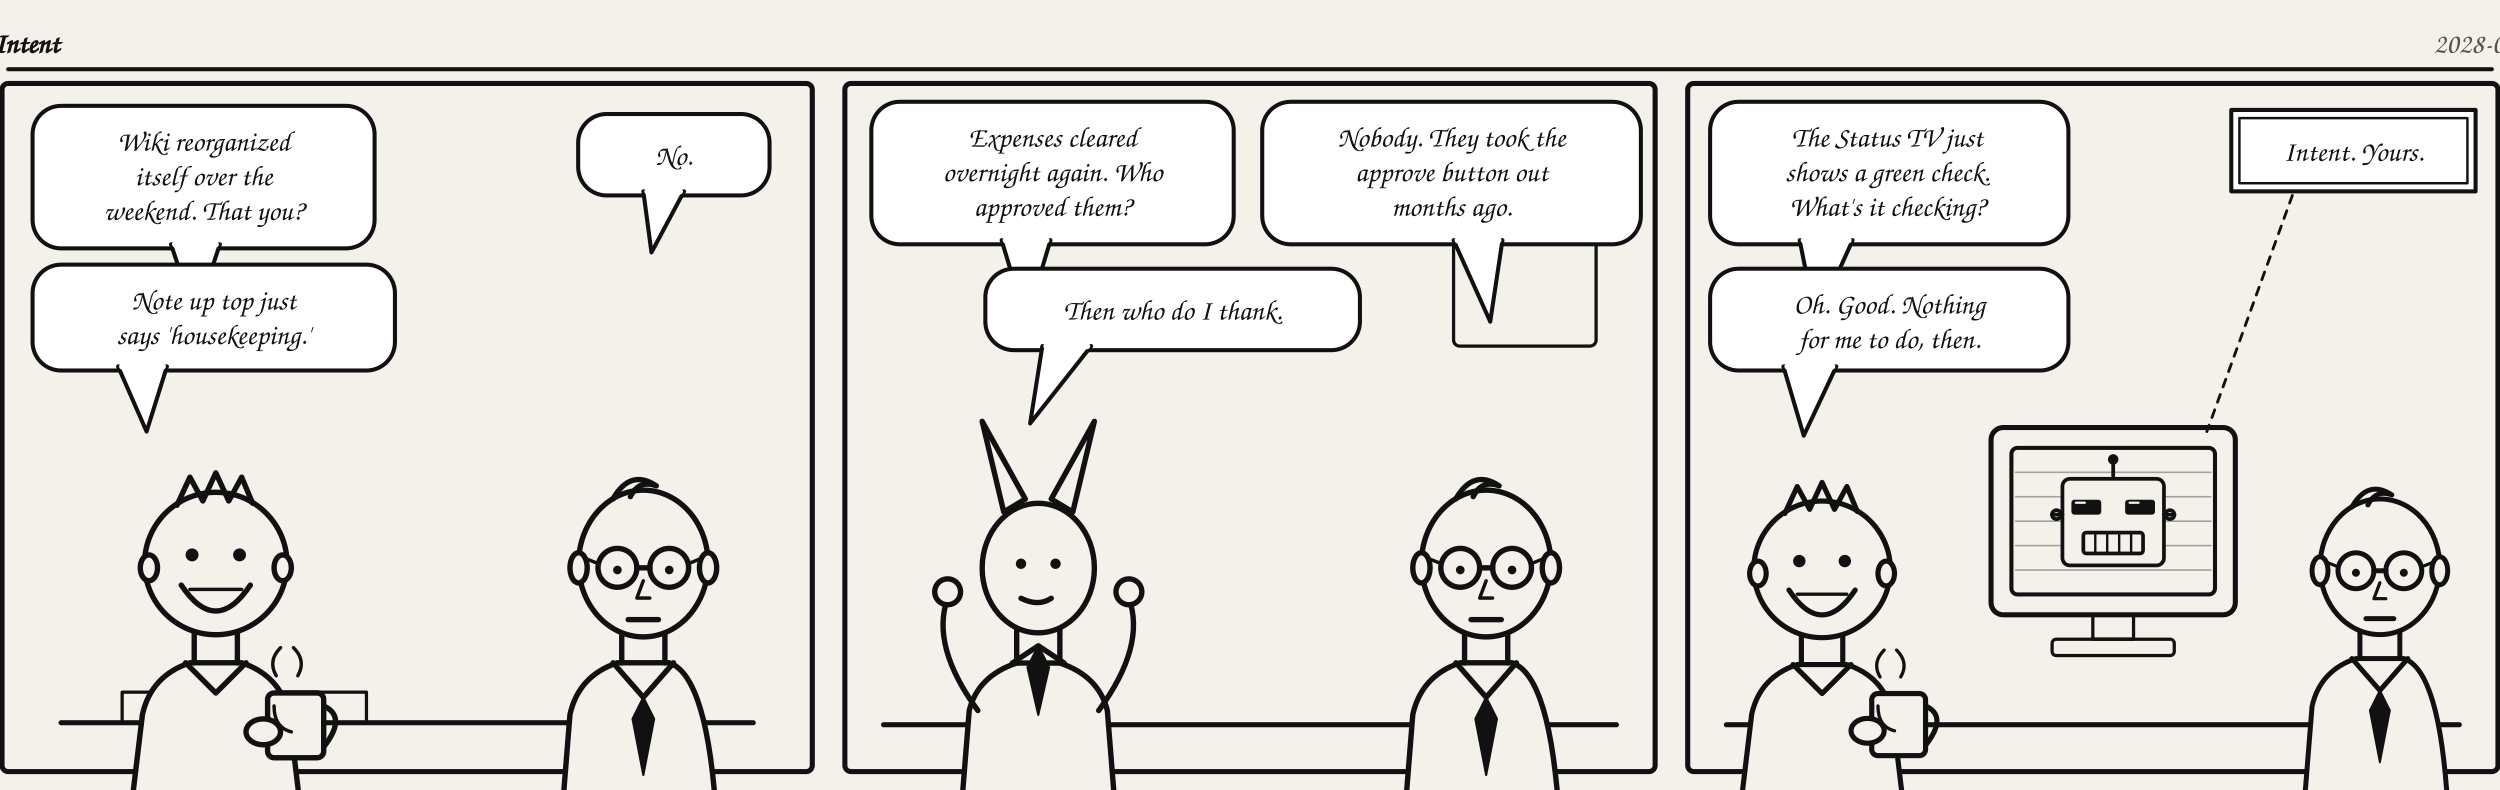
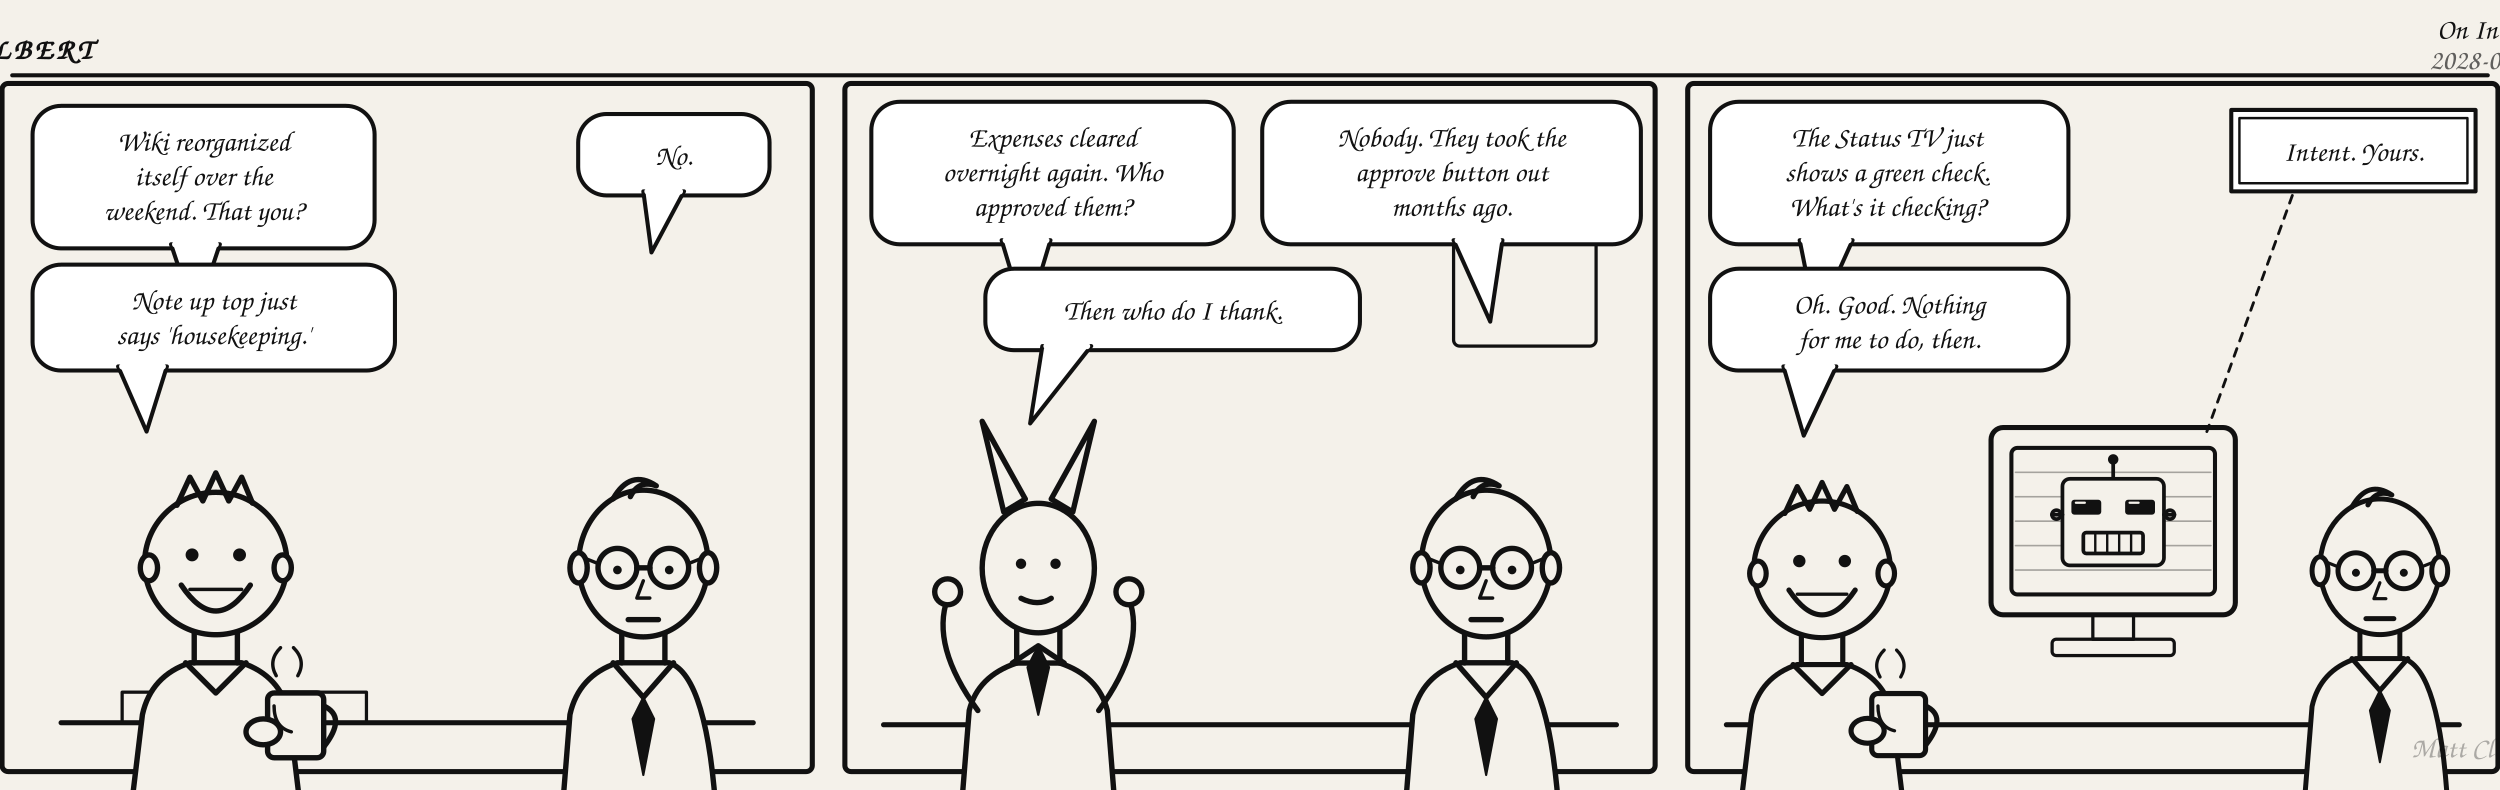
<svg xmlns="http://www.w3.org/2000/svg" viewBox="0 0 1228 388" width="1228" height="388" font-family="Georgia,serif">
  <rect width="1228" height="388" fill="#f4f1ea" />
-   <text x="4" y="26" font-family="Georgia,serif" font-weight="bold" font-size="22" fill="#111">On Intent</text>
-   <text x="1224" y="26" text-anchor="end" font-family="'Courier New',monospace" font-size="14" fill="#111" opacity="0.7">2028-05-15</text>
-   <line x1="4" y1="34" x2="1224" y2="34" stroke="#111" stroke-width="2" />
+   <text x="6" y="29" font-family="Georgia,serif" font-weight="bold" font-size="27" letter-spacing="2" fill="#111">DAILBERT</text>
+   <text x="1222" y="19" text-anchor="end" font-family="Georgia,serif" font-style="italic" font-size="16" fill="#111">On Intent</text>
+   <text x="1222" y="34" text-anchor="end" font-family="'Courier New',monospace" font-size="12" fill="#111" opacity="0.65">2028-05-15</text>
+   <line x1="6" y1="37" x2="1222" y2="37" stroke="#111" stroke-width="2" />
  <g transform="translate(0,40)">
    <defs>
      <style>
path,ellipse,circle,rect,line,polygon,polyline{stroke-linejoin:round;stroke-linecap:round}
text{font-family:'Comic Sans MS','Segoe Print',cursive;font-size:14px;fill:#111;text-anchor:middle}
.ink{fill:none;stroke:#111;stroke-width:2.5}
.thin{fill:none;stroke:#111;stroke-width:1.6}
.paper{fill:#f4f1ea;stroke:#111;stroke-width:2.5}
.bln{fill:#fff;stroke:#111;stroke-width:2}
</style>
      <symbol id="dailbert" viewBox="0 0 120 200">
        <path d="M22,200 L26,150 Q30,132 48,126 L72,126 Q90,132 94,200 Z" class="paper" />
        <line x1="50" y1="110" x2="50" y2="126" class="ink" />
        <line x1="70" y1="110" x2="70" y2="126" class="ink" />
        <path d="M46,126 L60,142 L74,126" class="ink" />
        <path d="M60,142 L55,152 L60,178 L65,152 Z" fill="#111" stroke="#111" stroke-width="1" />
        <ellipse cx="60" cy="80" rx="30" ry="34" class="paper" />
        <path d="M46,50 q8,-14 20,-6 q-8,-3 -12,5" class="ink" />
        <ellipse cx="30" cy="82" rx="4" ry="7" class="paper" />
        <ellipse cx="90" cy="82" rx="4" ry="7" class="paper" />
        <circle cx="48" cy="82" r="9" class="ink" />
        <circle cx="72" cy="82" r="9" class="ink" />
        <line x1="57" y1="82" x2="63" y2="82" class="ink" />
        <line x1="39" y1="80" x2="34" y2="78" class="thin" />
        <line x1="81" y1="80" x2="86" y2="78" class="thin" />
        <circle cx="48" cy="83" r="2" fill="#111" />
        <circle cx="72" cy="83" r="2" fill="#111" />
        <path d="M60,88 l-3,8 l6,0" class="thin" />
        <line x1="53" y1="106" x2="67" y2="106" class="ink" />
      </symbol>
      <symbol id="doug" viewBox="0 0 120 200">
        <path d="M20,200 L26,150 Q30,132 48,126 L72,126 Q90,132 94,150 L100,200 Z" class="paper" />
        <line x1="50" y1="110" x2="50" y2="126" class="ink" />
        <line x1="70" y1="110" x2="70" y2="126" class="ink" />
        <path d="M46,126 L60,140 L74,126" class="ink" />
        <circle cx="60" cy="80" r="33" class="paper" />
        <path d="M42,53 l6,-13 l6,11 l6,-13 l6,13 l6,-11 l5,12" class="ink" />
        <ellipse cx="29" cy="82" rx="4" ry="6" class="paper" />
        <ellipse cx="91" cy="82" rx="4" ry="6" class="paper" />
        <circle cx="49" cy="76" r="3" fill="#111" />
        <circle cx="71" cy="76" r="3" fill="#111" />
        <path d="M44,90 Q60,114 76,90" class="ink" />
        <path d="M48,92 H72" class="thin" />
        <path d="M88,132 q-4,-7 2,-13" class="thin" />
        <path d="M98,132 q4,-7 -2,-13" class="thin" />
        <rect x="84" y="140" width="26" height="30" rx="3" class="paper" />
        <path d="M110,146 q11,5 0,19" class="ink" />
        <path d="M87,146 q0,10 8,12" class="thin" />
        <ellipse cx="82" cy="158" rx="8" ry="6" class="paper" />
      </symbol>
      <symbol id="boss" viewBox="0 0 120 200">
        <path d="M24,200 L28,150 Q32,134 50,128 L70,128 Q88,134 92,150 L96,200 Z" class="paper" />
        <path d="M32,150 Q10,120 18,98" class="ink" />
        <path d="M88,150 Q110,120 102,98" class="ink" />
        <circle cx="18" cy="95" r="6" class="paper" />
        <circle cx="102" cy="95" r="6" class="paper" />
        <line x1="50" y1="112" x2="50" y2="128" class="ink" />
        <line x1="70" y1="112" x2="70" y2="128" class="ink" />
        <path d="M48,128 L60,120 L72,128" class="ink" />
        <path d="M60,120 L55,130 L60,152 L65,130 Z" fill="#111" stroke="#111" stroke-width="1" />
        <ellipse cx="60" cy="84" rx="26" ry="30" class="paper" />
        <path d="M44,58 L34,16 L54,52 Z" class="paper" />
        <path d="M76,58 L86,16 L66,52 Z" class="paper" />
        <circle cx="52" cy="82" r="2.4" fill="#111" />
        <circle cx="68" cy="82" r="2.4" fill="#111" />
        <path d="M52,98 q8,4 14,0" class="ink" />
      </symbol>
      <symbol id="clanker" viewBox="0 0 100 90">
        <line x1="50" y1="6" x2="50" y2="18" class="ink" />
        <circle cx="50" cy="5" r="3.5" fill="#111" />
        <rect x="16" y="18" width="68" height="58" rx="5" class="paper" />
        <circle cx="12" cy="42" r="3" class="paper" />
        <circle cx="88" cy="42" r="3" class="paper" />
        <line x1="16" y1="42" x2="9" y2="42" class="ink" />
        <line x1="84" y1="42" x2="91" y2="42" class="ink" />
        <rect x="22" y="32" width="20" height="10" rx="2" fill="#111" />
        <rect x="58" y="32" width="20" height="10" rx="2" fill="#111" />
        <line x1="25" y1="34" x2="31" y2="34" stroke="#f4f1ea" stroke-width="1.5" />
        <line x1="61" y1="34" x2="67" y2="34" stroke="#f4f1ea" stroke-width="1.5" />
        <rect x="30" y="54" width="40" height="14" rx="2" class="ink" />
        <line x1="38" y1="54" x2="38" y2="68" class="thin" />
        <line x1="46" y1="54" x2="46" y2="68" class="thin" />
        <line x1="54" y1="54" x2="54" y2="68" class="thin" />
        <line x1="62" y1="54" x2="62" y2="68" class="thin" />
      </symbol>
    </defs>
    <g transform="translate(0,0)">
      <rect x="1" y="1" width="398" height="338" rx="3" class="paper" />
      <line x1="30" y1="315" x2="370" y2="315" class="ink" />
      <rect x="60" y="300" width="120" height="15" class="thin" />
      <use href="#doug" x="42" y="152" width="128" height="212" />
      <use href="#dailbert" x="252" y="152" width="128" height="212" />
      <rect x="16" y="12" width="168" height="70" rx="14" class="bln" />
      <polygon points="84,80 108,80 96,116" class="bln" />
      <line x1="86" y1="80" x2="106" y2="80" stroke="#fff" stroke-width="3" />
      <text x="100" y="34">Wiki reorganized</text>
      <text x="100" y="51">itself over the</text>
      <text x="100" y="68">weekend. That you?</text>
      <rect x="16" y="90" width="178" height="52" rx="14" class="bln" />
      <polygon points="58,140 82,140 72,172" class="bln" />
      <line x1="60" y1="140" x2="80" y2="140" stroke="#fff" stroke-width="3" />
      <text x="105" y="112">Note up top just</text>
      <text x="105" y="129">says 'housekeeping.'</text>
      <rect x="284" y="16" width="94" height="40" rx="14" class="bln" />
      <polygon points="316,54 336,54 320,84" class="bln" />
      <line x1="318" y1="54" x2="334" y2="54" stroke="#fff" stroke-width="3" />
      <text x="331" y="41">No.</text>
    </g>
    <g transform="translate(414,0)">
      <rect x="1" y="1" width="398" height="338" rx="3" class="paper" />
      <line x1="20" y1="316" x2="380" y2="316" class="ink" />
      <rect x="300" y="40" width="70" height="90" rx="3" class="thin" />
      <line x1="310" y1="55" x2="360" y2="55" class="thin" />
      <line x1="310" y1="70" x2="360" y2="70" class="thin" />
      <use href="#boss" x="32" y="150" width="128" height="212" />
      <use href="#dailbert" x="252" y="152" width="128" height="212" />
      <rect x="14" y="10" width="178" height="70" rx="14" class="bln" />
      <polygon points="78,78 102,78 90,118" class="bln" />
      <line x1="80" y1="78" x2="100" y2="78" stroke="#fff" stroke-width="3" />
      <text x="103" y="32">Expenses cleared</text>
      <text x="103" y="49">overnight again. Who</text>
      <text x="103" y="66">approved them?</text>
      <rect x="206" y="10" width="186" height="70" rx="14" class="bln" />
      <polygon points="300,78 324,78 318,118" class="bln" />
      <line x1="302" y1="78" x2="322" y2="78" stroke="#fff" stroke-width="3" />
      <text x="299" y="32">Nobody. They took the</text>
      <text x="299" y="49">approve button out</text>
      <text x="299" y="66">months ago.</text>
      <rect x="70" y="92" width="184" height="40" rx="14" class="bln" />
      <polygon points="98,130 122,130 92,168" class="bln" />
      <line x1="100" y1="130" x2="120" y2="130" stroke="#fff" stroke-width="3" />
      <text x="162" y="117">Then who do I thank.</text>
    </g>
    <g transform="translate(828,0)">
      <rect x="1" y="1" width="398" height="338" rx="3" class="paper" />
      <line x1="20" y1="316" x2="380" y2="316" class="ink" />
      <use href="#doug" x="6" y="158" width="122" height="204" />
      <use href="#dailbert" x="282" y="160" width="118" height="196" />
      <rect x="150" y="170" width="120" height="92" rx="6" class="paper" />
      <rect x="160" y="180" width="100" height="72" rx="3" fill="#f4f1ea" stroke="#111" stroke-width="2" />
      <line x1="162" y1="192" x2="258" y2="192" stroke="#111" stroke-width="0.8" opacity="0.35" />
      <line x1="162" y1="204" x2="258" y2="204" stroke="#111" stroke-width="0.8" opacity="0.35" />
      <line x1="162" y1="216" x2="258" y2="216" stroke="#111" stroke-width="0.8" opacity="0.35" />
      <line x1="162" y1="228" x2="258" y2="228" stroke="#111" stroke-width="0.8" opacity="0.35" />
      <line x1="162" y1="240" x2="258" y2="240" stroke="#111" stroke-width="0.8" opacity="0.35" />
      <use href="#clanker" x="164" y="182" width="92" height="66" />
      <rect x="200" y="262" width="20" height="12" class="thin" />
      <rect x="180" y="274" width="60" height="8" rx="2" class="thin" />
      <rect x="12" y="10" width="176" height="70" rx="14" class="bln" />
      <polygon points="56,78 82,78 64,118" class="bln" />
      <line x1="58" y1="78" x2="80" y2="78" stroke="#fff" stroke-width="3" />
      <text x="99" y="32">The Status TV just</text>
      <text x="99" y="49">shows a green check.</text>
      <text x="99" y="66">What's it checking?</text>
      <rect x="12" y="92" width="176" height="50" rx="14" class="bln" />
      <polygon points="48,140 74,140 58,174" class="bln" />
      <line x1="50" y1="140" x2="72" y2="140" stroke="#fff" stroke-width="3" />
      <text x="100" y="114">Oh. Good. Nothing</text>
      <text x="100" y="131">for me to do, then.</text>
      <line x1="298" y1="56" x2="256" y2="172" stroke="#111" stroke-width="1.4" stroke-dasharray="4 4" />
      <rect x="268" y="14" width="120" height="40" fill="#fff" stroke="#111" stroke-width="2" />
      <rect x="272" y="18" width="112" height="32" fill="none" stroke="#111" stroke-width="1.2" />
      <text x="328" y="39">Intent. Yours.</text>
    </g>
  </g>
+   <text x="1218" y="372" text-anchor="end" font-family="'Segoe Script','Comic Sans MS',cursive" font-style="italic" font-size="11" fill="#111" opacity="0.32">Matt Clanker</text>
</svg>
